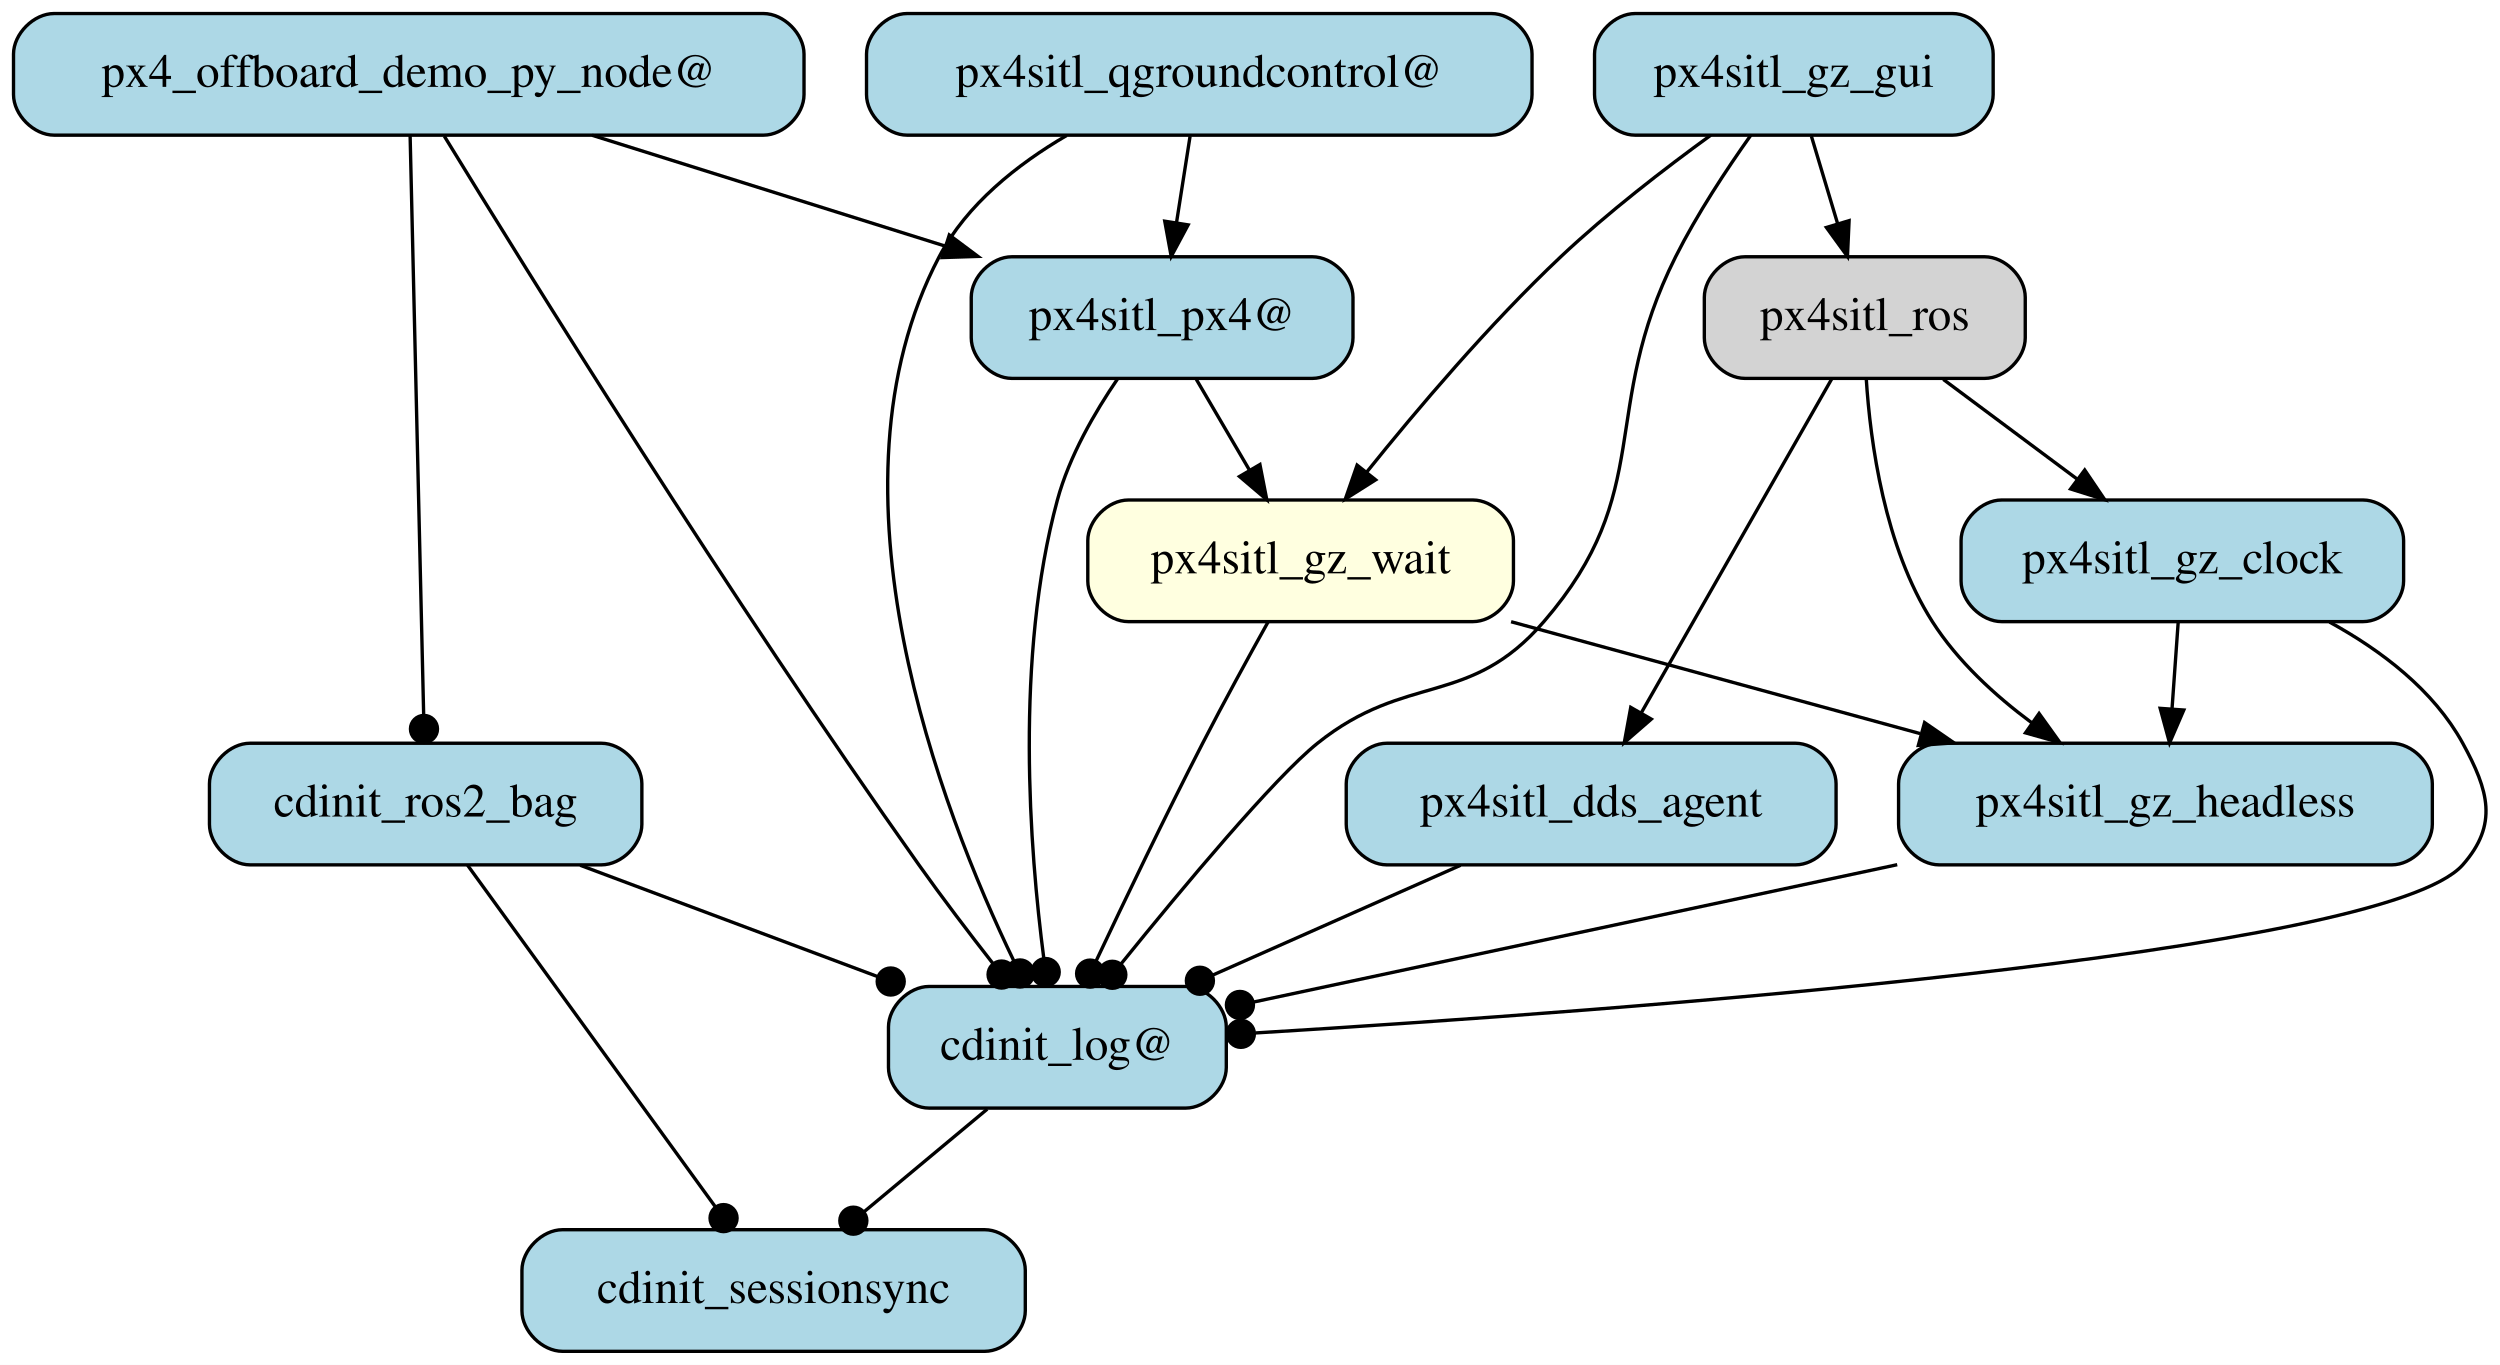
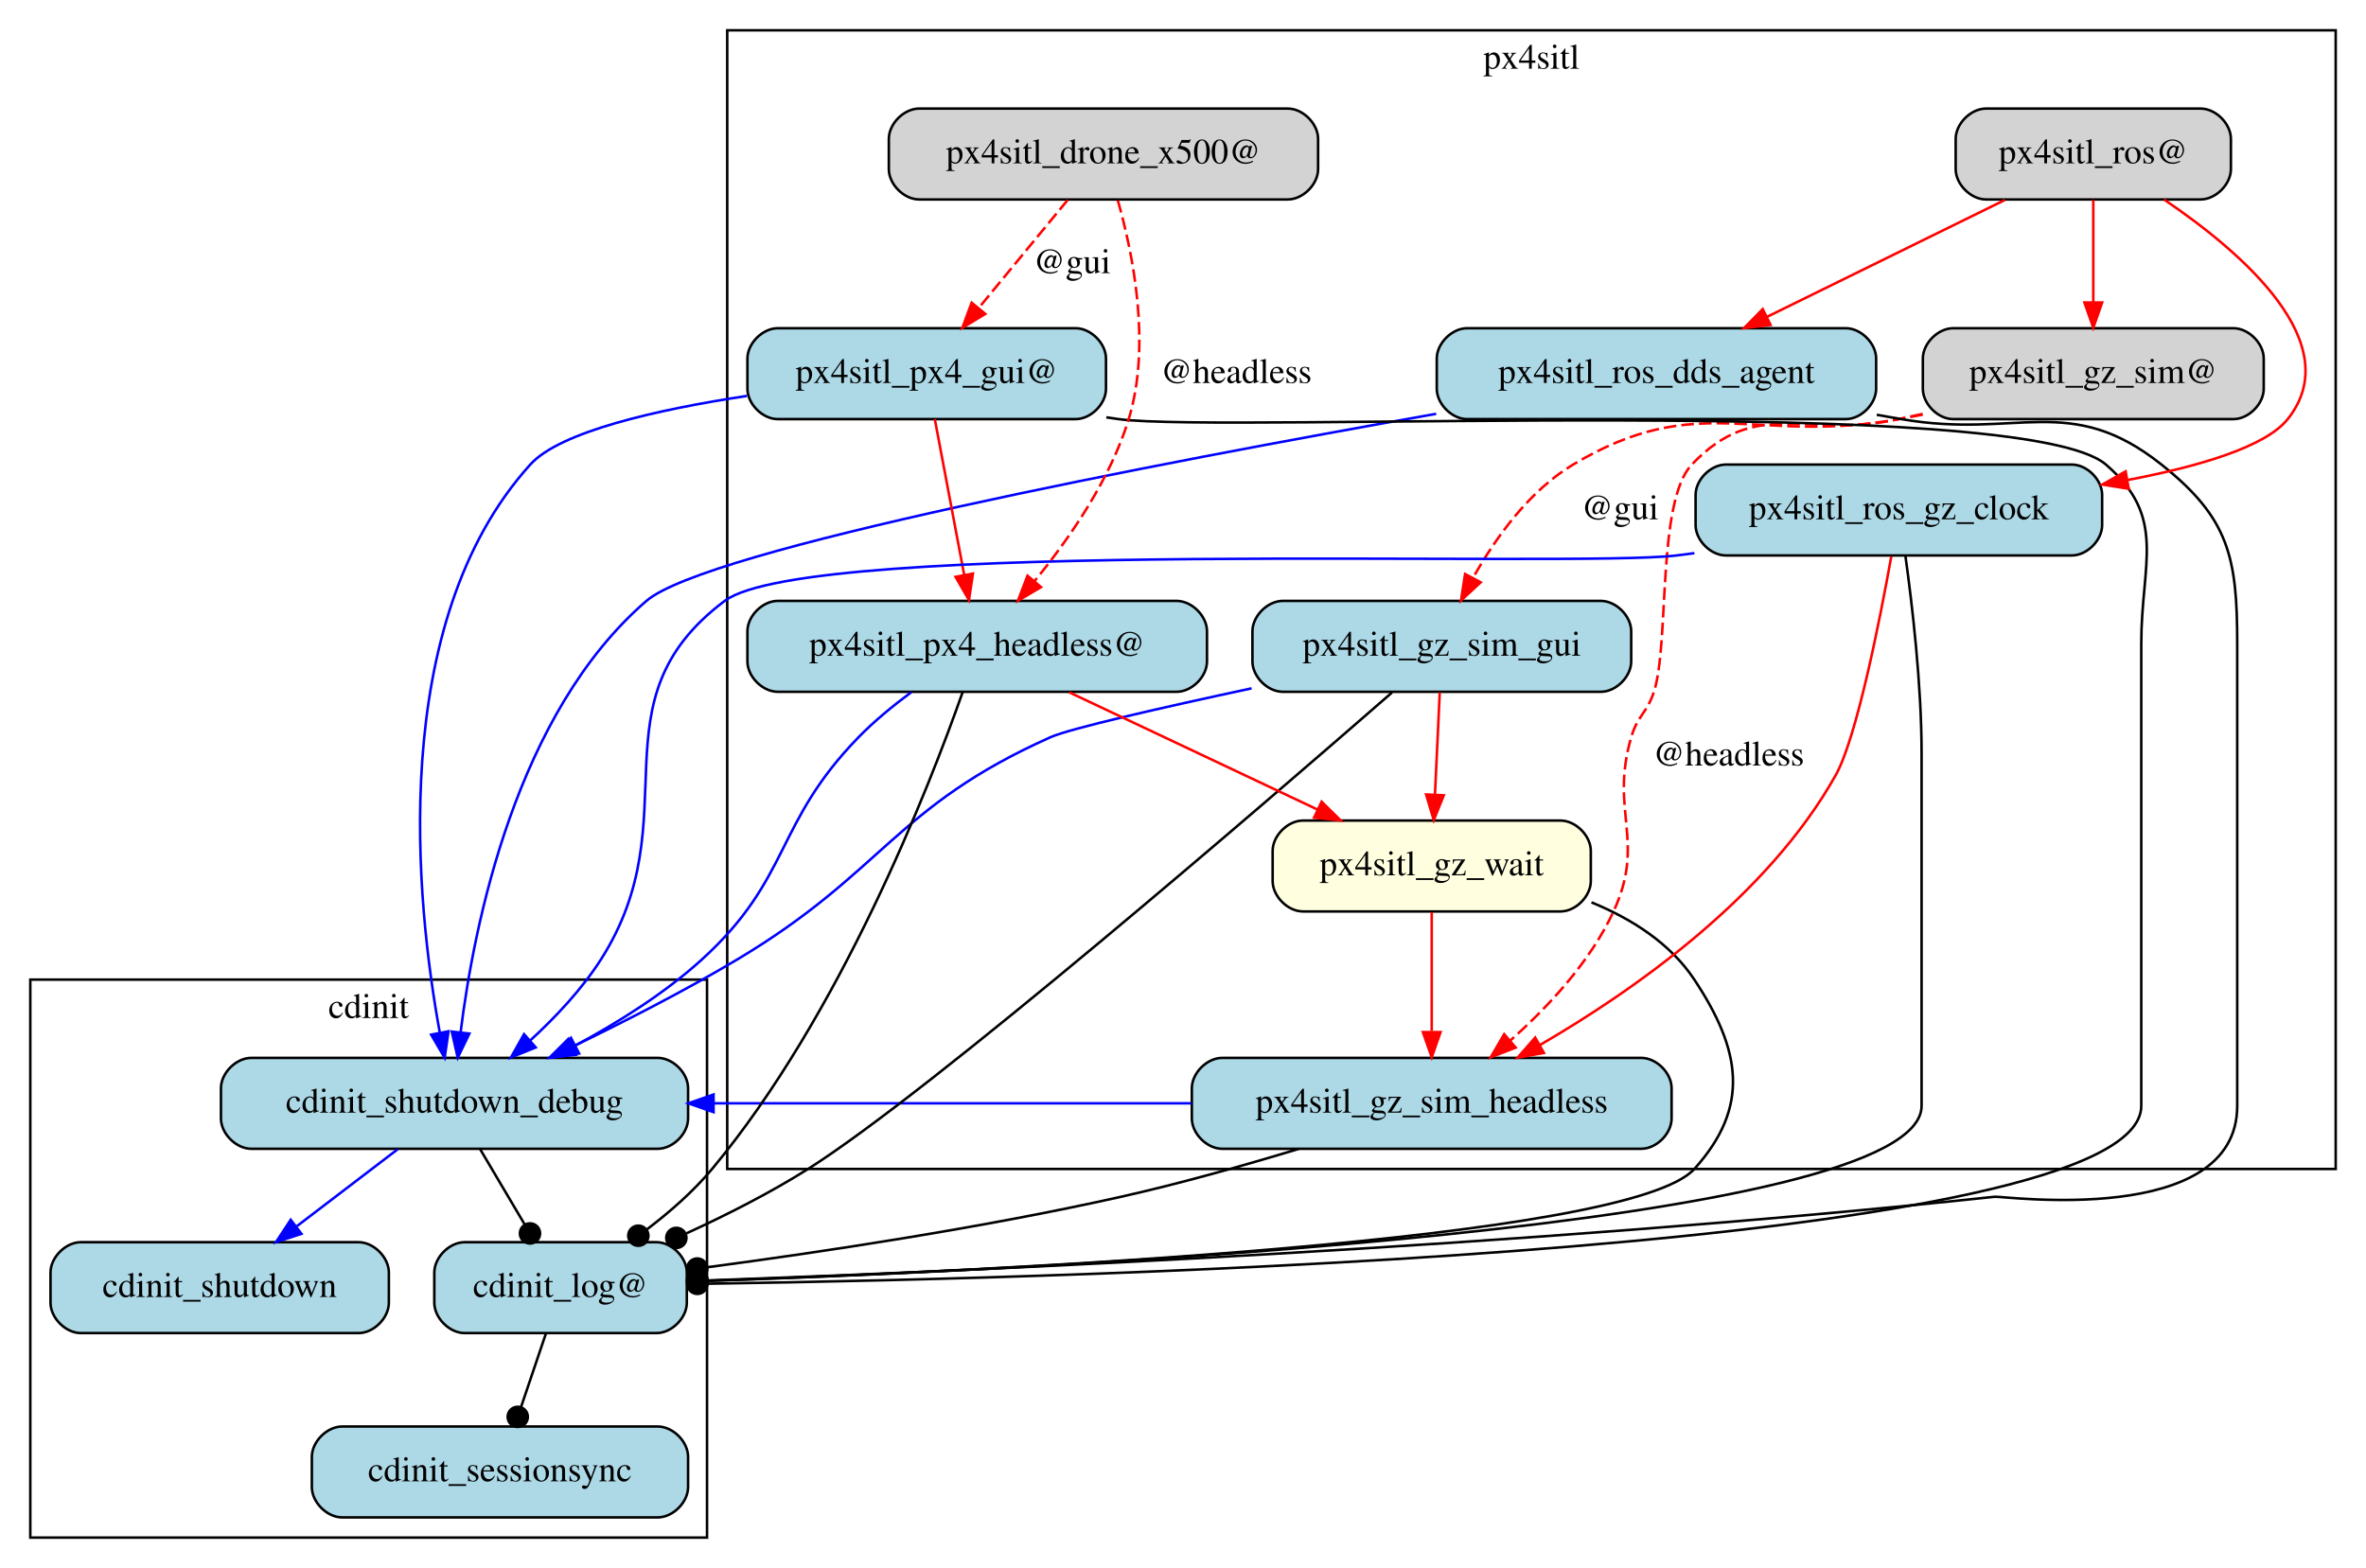
- <svg xmlns="http://www.w3.org/2000/svg" width="740pt" height="404pt" viewBox="0.00 0.00 740.03 404.00">
-   <g id="graph0" class="graph" transform="scale(1 1) rotate(0) translate(4 400)">
-     <polygon fill="white" stroke="transparent" points="-4,4 -4,-400 736.03,-400 736.03,4 -4,4" />
+ <svg xmlns="http://www.w3.org/2000/svg" width="937pt" height="621pt" viewBox="0.00 0.00 937.00 621.00">
+   <g id="graph0" class="graph" transform="scale(1 1) rotate(0) translate(4 617)">
+     <polygon fill="white" stroke="transparent" points="-4,4 -4,-617 933,-617 933,4 -4,4" />
+     <g id="clust1" class="cluster">
+       <polygon fill="none" stroke="black" points="284,-154 284,-605 921,-605 921,-154 284,-154" />
+       <text text-anchor="middle" x="602.5" y="-589.8" font-family="Times,serif" font-size="14.00">px4sitl</text>
+     </g>
+     <g id="clust2" class="cluster">
+       <polygon fill="none" stroke="black" points="8,-8 8,-229 276,-229 276,-8 8,-8" />
+       <text text-anchor="middle" x="142" y="-213.8" font-family="Times,serif" font-size="14.00">cdinit</text>
+     </g>
    <g id="node1" class="node">
-       <path fill="lightblue" stroke="black" d="M384.5,-324C384.5,-324 295.5,-324 295.5,-324 289.5,-324 283.5,-318 283.5,-312 283.5,-312 283.5,-300 283.5,-300 283.5,-294 289.5,-288 295.5,-288 295.5,-288 384.5,-288 384.5,-288 390.5,-288 396.5,-294 396.5,-300 396.5,-300 396.5,-312 396.5,-312 396.5,-318 390.5,-324 384.5,-324" />
-       <text text-anchor="middle" x="340" y="-302.3" font-family="Times,serif" font-size="14.00">px4sitl_px4@</text>
+       <path fill="lightgray" stroke="black" d="M880.5,-487C880.5,-487 769.5,-487 769.5,-487 763.5,-487 757.5,-481 757.5,-475 757.5,-475 757.5,-463 757.5,-463 757.5,-457 763.5,-451 769.5,-451 769.5,-451 880.5,-451 880.5,-451 886.5,-451 892.5,-457 892.5,-463 892.5,-463 892.5,-475 892.5,-475 892.5,-481 886.5,-487 880.5,-487" />
+       <text text-anchor="middle" x="825" y="-465.3" font-family="Times,serif" font-size="14.00">px4sitl_gz_sim@</text>
+     </g>
+     <g id="node5" class="node">
+       <path fill="lightblue" stroke="black" d="M646,-198C646,-198 480,-198 480,-198 474,-198 468,-192 468,-186 468,-186 468,-174 468,-174 468,-168 474,-162 480,-162 480,-162 646,-162 646,-162 652,-162 658,-168 658,-174 658,-174 658,-186 658,-186 658,-192 652,-198 646,-198" />
+       <text text-anchor="middle" x="563" y="-176.3" font-family="Times,serif" font-size="14.00">px4sitl_gz_sim_headless</text>
+     </g>
+     <g id="edge11" class="edge">
+       <path fill="none" stroke="red" stroke-dasharray="5,2" d="M757.39,-453.07C754.22,-452.37 751.08,-451.68 748,-451 711.56,-442.98 691.7,-460.05 666,-433 652.03,-418.3 657.27,-362.28 651,-343 648.23,-334.49 644.49,-333.59 642,-325 633.41,-295.4 647.93,-283.98 635,-256 625.78,-236.05 609.04,-218.11 594.02,-204.78" />
+       <polygon fill="red" stroke="red" points="596.25,-202.08 586.37,-198.24 591.7,-207.4 596.25,-202.08" />
+       <text text-anchor="middle" x="680.5" y="-313.8" font-family="Times,serif" font-size="14.00">@headless</text>
    </g>
    <g id="node7" class="node">
-       <path fill="lightyellow" stroke="black" d="M432,-252C432,-252 330,-252 330,-252 324,-252 318,-246 318,-240 318,-240 318,-228 318,-228 318,-222 324,-216 330,-216 330,-216 432,-216 432,-216 438,-216 444,-222 444,-228 444,-228 444,-240 444,-240 444,-246 438,-252 432,-252" />
-       <text text-anchor="middle" x="381" y="-230.3" font-family="Times,serif" font-size="14.00">px4sitl_gz_wait</text>
+       <path fill="lightblue" stroke="black" d="M630,-379C630,-379 504,-379 504,-379 498,-379 492,-373 492,-367 492,-367 492,-355 492,-355 492,-349 498,-343 504,-343 504,-343 630,-343 630,-343 636,-343 642,-349 642,-355 642,-355 642,-367 642,-367 642,-373 636,-379 630,-379" />
+       <text text-anchor="middle" x="567" y="-357.3" font-family="Times,serif" font-size="14.00">px4sitl_gz_sim_gui</text>
+     </g>
+     <g id="edge12" class="edge">
+       <path fill="none" stroke="red" stroke-dasharray="5,2" d="M757.45,-452.77C754.26,-452.15 751.1,-451.56 748,-451 691.03,-440.75 668.69,-462.7 619,-433 601.62,-422.62 588.3,-403.96 579.5,-388.38" />
+       <polygon fill="red" stroke="red" points="582.39,-386.36 574.6,-379.17 576.21,-389.65 582.39,-386.36" />
+       <text text-anchor="middle" x="637.5" y="-411.3" font-family="Times,serif" font-size="14.00">@gui</text>
+     </g>
+     <g id="node2" class="node">
+       <path fill="lightblue" stroke="black" d="M727,-487C727,-487 577,-487 577,-487 571,-487 565,-481 565,-475 565,-475 565,-463 565,-463 565,-457 571,-451 577,-451 577,-451 727,-451 727,-451 733,-451 739,-457 739,-463 739,-463 739,-475 739,-475 739,-481 733,-487 727,-487" />
+       <text text-anchor="middle" x="652" y="-465.3" font-family="Times,serif" font-size="14.00">px4sitl_ros_dds_agent</text>
+     </g>
+     <g id="node11" class="node">
+       <path fill="lightblue" stroke="black" d="M256,-125C256,-125 180,-125 180,-125 174,-125 168,-119 168,-113 168,-113 168,-101 168,-101 168,-95 174,-89 180,-89 180,-89 256,-89 256,-89 262,-89 268,-95 268,-101 268,-101 268,-113 268,-113 268,-119 262,-125 256,-125" />
+       <text text-anchor="middle" x="218" y="-103.3" font-family="Times,serif" font-size="14.00">cdinit_log@</text>
+     </g>
+     <g id="edge6" class="edge">
+       <path fill="none" stroke="black" d="M739.25,-452.71C742.54,-452.13 745.8,-451.56 749,-451 794.78,-442.99 815.63,-461.93 852,-433 878.81,-411.67 882,-396.26 882,-362 882,-362 882,-362 882,-179 882,-130.56 789.15,-143.34 786,-143 600.44,-123.15 379.49,-113.54 276.39,-109.86" />
+       <ellipse fill="black" stroke="black" cx="272.27" cy="-109.72" rx="4" ry="4" />
+     </g>
+     <g id="node13" class="node">
+       <path fill="lightblue" stroke="black" d="M256.5,-198C256.5,-198 95.5,-198 95.5,-198 89.5,-198 83.5,-192 83.5,-186 83.5,-186 83.5,-174 83.5,-174 83.5,-168 89.5,-162 95.5,-162 95.5,-162 256.5,-162 256.5,-162 262.5,-162 268.5,-168 268.5,-174 268.5,-174 268.5,-186 268.5,-186 268.5,-192 262.5,-198 256.5,-198" />
+       <text text-anchor="middle" x="176" y="-176.3" font-family="Times,serif" font-size="14.00">cdinit_shutdown_debug</text>
+     </g>
+     <g id="edge7" class="edge">
+       <path fill="none" stroke="blue" d="M564.76,-453.1C454.35,-433.55 275.6,-399.36 252,-379 200.46,-334.55 183.73,-251.07 178.41,-208.09" />
+       <polygon fill="blue" stroke="blue" points="181.88,-207.63 177.28,-198.09 174.92,-208.41 181.88,-207.63" />
+     </g>
+     <g id="node3" class="node">
+       <path fill="lightblue" stroke="black" d="M422,-487C422,-487 304,-487 304,-487 298,-487 292,-481 292,-475 292,-475 292,-463 292,-463 292,-457 298,-451 304,-451 304,-451 422,-451 422,-451 428,-451 434,-457 434,-463 434,-463 434,-475 434,-475 434,-481 428,-487 422,-487" />
+       <text text-anchor="middle" x="363" y="-465.3" font-family="Times,serif" font-size="14.00">px4sitl_px4_gui@</text>
+     </g>
+     <g id="node9" class="node">
+       <path fill="lightblue" stroke="black" d="M462,-379C462,-379 304,-379 304,-379 298,-379 292,-373 292,-367 292,-367 292,-355 292,-355 292,-349 298,-343 304,-343 304,-343 462,-343 462,-343 468,-343 474,-349 474,-355 474,-355 474,-367 474,-367 474,-373 468,-379 462,-379" />
+       <text text-anchor="middle" x="383" y="-357.3" font-family="Times,serif" font-size="14.00">px4sitl_px4_headless@</text>
+     </g>
+     <g id="edge16" class="edge">
+       <path fill="none" stroke="red" d="M366.21,-450.97C369.34,-434.38 374.15,-408.88 377.82,-389.43" />
+       <polygon fill="red" stroke="red" points="381.31,-389.82 379.73,-379.34 374.43,-388.52 381.31,-389.82" />
+     </g>
+     <g id="edge17" class="edge">
+       <path fill="none" stroke="black" d="M434.13,-451.7C435.77,-451.45 437.39,-451.22 439,-451 482.11,-445.23 797.05,-461.38 830,-433 854.37,-412.01 844,-394.16 844,-362 844,-362 844,-362 844,-179 844,-122.18 431.61,-110.82 276.26,-108.56" />
+       <ellipse fill="black" stroke="black" cx="272.17" cy="-108.5" rx="4" ry="4" />
+     </g>
+     <g id="edge18" class="edge">
+       <path fill="none" stroke="blue" d="M291.79,-460.19C256.01,-454.73 217.8,-446.05 206,-433 149.04,-369.99 160.86,-258.97 170.17,-207.98" />
+       <polygon fill="blue" stroke="blue" points="173.62,-208.53 172.09,-198.05 166.75,-207.2 173.62,-208.53" />
+     </g>
+     <g id="node4" class="node">
+       <path fill="lightyellow" stroke="black" d="M614,-292C614,-292 512,-292 512,-292 506,-292 500,-286 500,-280 500,-280 500,-268 500,-268 500,-262 506,-256 512,-256 512,-256 614,-256 614,-256 620,-256 626,-262 626,-268 626,-268 626,-280 626,-280 626,-286 620,-292 614,-292" />
+       <text text-anchor="middle" x="563" y="-270.3" font-family="Times,serif" font-size="14.00">px4sitl_gz_wait</text>
+     </g>
+     <g id="edge28" class="edge">
+       <path fill="none" stroke="red" d="M563,-255.7C563,-242.46 563,-223.95 563,-208.66" />
+       <polygon fill="red" stroke="red" points="566.5,-208.23 563,-198.23 559.5,-208.23 566.5,-208.23" />
+     </g>
+     <g id="edge27" class="edge">
+       <path fill="none" stroke="black" d="M626.27,-259.6C642.2,-253.07 657.47,-243.38 667,-229 685.41,-201.21 689.34,-178.74 667,-154 641.26,-125.49 391.63,-113.67 276.11,-109.7" />
+       <ellipse fill="black" stroke="black" cx="272.03" cy="-109.56" rx="4" ry="4" />
+     </g>
+     <g id="edge23" class="edge">
+       <path fill="none" stroke="black" d="M510.41,-161.99C488.77,-155.42 463.34,-148.23 440,-143 384.98,-130.67 321.34,-121.1 276.34,-115.11" />
+       <ellipse fill="black" stroke="black" cx="272.13" cy="-114.56" rx="4" ry="4" />
+     </g>
+     <g id="edge22" class="edge">
+       <path fill="none" stroke="blue" d="M467.84,-180C404.79,-180 341.75,-180 278.71,-180" />
+       <polygon fill="blue" stroke="blue" points="278.59,-176.5 268.59,-180 278.59,-183.5 278.59,-176.5" />
+     </g>
+     <g id="node6" class="node">
+       <path fill="lightgray" stroke="black" d="M867.5,-574C867.5,-574 782.5,-574 782.5,-574 776.5,-574 770.5,-568 770.5,-562 770.5,-562 770.5,-550 770.5,-550 770.5,-544 776.5,-538 782.5,-538 782.5,-538 867.5,-538 867.5,-538 873.5,-538 879.5,-544 879.5,-550 879.5,-550 879.5,-562 879.5,-562 879.5,-568 873.5,-574 867.5,-574" />
+       <text text-anchor="middle" x="825" y="-552.3" font-family="Times,serif" font-size="14.00">px4sitl_ros@</text>
+     </g>
+     <g id="edge3" class="edge">
+       <path fill="none" stroke="red" d="M825,-537.8C825,-526.16 825,-510.55 825,-497.24" />
+       <polygon fill="red" stroke="red" points="828.5,-497.18 825,-487.18 821.5,-497.18 828.5,-497.18" />
+     </g>
+     <g id="edge1" class="edge">
+       <path fill="none" stroke="red" d="M789.99,-537.8C762.82,-524.45 724.99,-505.86 695.81,-491.52" />
+       <polygon fill="red" stroke="red" points="697.18,-488.3 686.66,-487.03 694.09,-494.58 697.18,-488.3" />
+     </g>
+     <g id="node8" class="node">
+       <path fill="lightblue" stroke="black" d="M816.5,-433C816.5,-433 679.5,-433 679.5,-433 673.5,-433 667.5,-427 667.5,-421 667.5,-421 667.5,-409 667.5,-409 667.5,-403 673.5,-397 679.5,-397 679.5,-397 816.5,-397 816.5,-397 822.5,-397 828.5,-403 828.5,-409 828.5,-409 828.5,-421 828.5,-421 828.5,-427 822.5,-433 816.5,-433" />
+       <text text-anchor="middle" x="748" y="-411.3" font-family="Times,serif" font-size="14.00">px4sitl_ros_gz_clock</text>
+     </g>
+     <g id="edge2" class="edge">
+       <path fill="none" stroke="red" d="M853.03,-537.96C883.81,-517.13 925.9,-480.94 902,-451 893.28,-440.07 867.07,-432.3 838.69,-426.9" />
+       <polygon fill="red" stroke="red" points="839.04,-423.41 828.58,-425.09 837.81,-430.3 839.04,-423.41" />
+     </g>
+     <g id="edge26" class="edge">
+       <path fill="none" stroke="red" d="M566.19,-342.8C565.64,-331.16 564.91,-315.55 564.28,-302.24" />
+       <polygon fill="red" stroke="red" points="567.77,-302 563.81,-292.18 560.78,-302.33 567.77,-302" />
+     </g>
+     <g id="edge25" class="edge">
+       <path fill="none" stroke="black" d="M547.27,-342.72C497.06,-298.94 364.98,-184.92 316,-154 300.98,-144.52 283.68,-135.76 267.85,-128.5" />
+       <ellipse fill="black" stroke="black" cx="263.85" cy="-126.7" rx="4" ry="4" />
+     </g>
+     <g id="edge24" class="edge">
+       <path fill="none" stroke="blue" d="M491.66,-344.37C456.12,-336.74 419.78,-328.47 412,-325 350.3,-297.43 346.02,-271.65 288,-237 267.12,-224.53 243.1,-212.26 222.68,-202.41" />
+       <polygon fill="blue" stroke="blue" points="224.1,-199.21 213.57,-198.05 221.08,-205.52 224.1,-199.21" />
+     </g>
+     <g id="edge9" class="edge">
+       <path fill="none" stroke="red" d="M745.01,-396.65C740.41,-371.09 731.26,-324.74 723,-310 696.04,-261.87 643.29,-224.83 605.73,-203.03" />
+       <polygon fill="red" stroke="red" points="607.43,-199.97 597.01,-198.08 603.98,-206.06 607.43,-199.97" />
    </g>
    <g id="edge10" class="edge">
-       <path fill="none" stroke="black" d="M350.13,-287.7C354.85,-279.64 360.56,-269.89 365.78,-260.98" />
-       <polygon fill="black" stroke="black" points="368.95,-262.5 370.98,-252.1 362.91,-258.96 368.95,-262.5" />
+       <path fill="none" stroke="black" d="M750.6,-396.79C753.26,-377.71 757,-345.98 757,-318.5 757,-318.5 757,-318.5 757,-179 757,-130.94 415.76,-114.41 276.31,-109.66" />
+       <ellipse fill="black" stroke="black" cx="272.22" cy="-109.52" rx="4" ry="4" />
    </g>
-     <g id="node9" class="node">
-       <path fill="lightblue" stroke="black" d="M347,-108C347,-108 271,-108 271,-108 265,-108 259,-102 259,-96 259,-96 259,-84 259,-84 259,-78 265,-72 271,-72 271,-72 347,-72 347,-72 353,-72 359,-78 359,-84 359,-84 359,-96 359,-96 359,-102 353,-108 347,-108" />
-       <text text-anchor="middle" x="309" y="-86.3" font-family="Times,serif" font-size="14.00">cdinit_log@</text>
+     <g id="edge8" class="edge">
+       <path fill="none" stroke="blue" d="M667.03,-397.91C664.67,-397.58 662.32,-397.28 660,-397 618.36,-392.01 316.56,-404.15 283,-379 229.57,-338.96 269.89,-293.29 234,-237 226.44,-225.15 215.89,-213.98 205.86,-204.78" />
+       <polygon fill="blue" stroke="blue" points="208.16,-202.14 198.34,-198.15 203.53,-207.39 208.16,-202.14" />
    </g>
-     <g id="edge11" class="edge">
-       <path fill="none" stroke="black" d="M326.85,-287.91C320.08,-278.01 312.51,-264.96 309,-252 296.38,-205.44 300.78,-148.49 304.98,-116.31" />
-       <ellipse fill="black" stroke="black" cx="305.54" cy="-112.27" rx="4" ry="4" />
+     <g id="edge13" class="edge">
+       <path fill="none" stroke="red" d="M419.43,-342.8C447.82,-329.39 487.4,-310.7 517.81,-296.34" />
+       <polygon fill="red" stroke="red" points="519.39,-299.47 526.94,-292.03 516.4,-293.14 519.39,-299.47" />
    </g>
-     <g id="node2" class="node">
-       <path fill="lightblue" stroke="black" d="M527.5,-180C527.5,-180 406.5,-180 406.5,-180 400.5,-180 394.5,-174 394.5,-168 394.5,-168 394.5,-156 394.5,-156 394.5,-150 400.5,-144 406.5,-144 406.5,-144 527.5,-144 527.5,-144 533.5,-144 539.5,-150 539.5,-156 539.5,-156 539.5,-168 539.5,-168 539.5,-174 533.5,-180 527.5,-180" />
-       <text text-anchor="middle" x="467" y="-158.3" font-family="Times,serif" font-size="14.00">px4sitl_dds_agent</text>
+     <g id="edge15" class="edge">
+       <path fill="none" stroke="black" d="M377.2,-342.76C364.03,-305.37 328.97,-215.25 278,-154 270.64,-145.15 261.27,-136.97 252.15,-130.03" />
+       <ellipse fill="black" stroke="black" cx="248.8" cy="-127.57" rx="4" ry="4" />
+     </g>
+     <g id="edge14" class="edge">
+       <path fill="none" stroke="blue" d="M356.91,-342.85C349.75,-337.55 342.25,-331.41 336,-325 302.62,-290.73 309.39,-269.19 274,-237 259.32,-223.65 240.93,-212.1 224.05,-203.01" />
+       <polygon fill="blue" stroke="blue" points="225.34,-199.74 214.86,-198.22 222.11,-205.95 225.34,-199.74" />
+     </g>
+     <g id="node10" class="node">
+       <path fill="lightgray" stroke="black" d="M506,-574C506,-574 360,-574 360,-574 354,-574 348,-568 348,-562 348,-562 348,-550 348,-550 348,-544 354,-538 360,-538 360,-538 506,-538 506,-538 512,-538 518,-544 518,-550 518,-550 518,-562 518,-562 518,-568 512,-574 506,-574" />
+       <text text-anchor="middle" x="433" y="-552.3" font-family="Times,serif" font-size="14.00">px4sitl_drone_x500@</text>
+     </g>
+     <g id="edge5" class="edge">
+       <path fill="none" stroke="red" stroke-dasharray="5,2" d="M418.83,-537.8C408.78,-525.59 395.11,-508.99 383.82,-495.28" />
+       <polygon fill="red" stroke="red" points="386.2,-492.67 377.14,-487.18 380.8,-497.12 386.2,-492.67" />
+       <text text-anchor="middle" x="420.5" y="-508.8" font-family="Times,serif" font-size="14.00">@gui</text>
+     </g>
+     <g id="edge4" class="edge">
+       <path fill="none" stroke="red" stroke-dasharray="5,2" d="M438.68,-537.66C444.65,-516.68 452.01,-480.49 443,-451 435.65,-426.96 419.38,-403.53 405.64,-386.76" />
+       <polygon fill="red" stroke="red" points="408.27,-384.46 399.14,-379.08 402.93,-388.98 408.27,-384.46" />
+       <text text-anchor="middle" x="485.5" y="-465.3" font-family="Times,serif" font-size="14.00">@headless</text>
+     </g>
+     <g id="node12" class="node">
+       <path fill="lightblue" stroke="black" d="M256.5,-52C256.5,-52 131.5,-52 131.5,-52 125.5,-52 119.5,-46 119.5,-40 119.5,-40 119.5,-28 119.5,-28 119.5,-22 125.5,-16 131.5,-16 131.5,-16 256.5,-16 256.5,-16 262.5,-16 268.5,-22 268.5,-28 268.5,-28 268.5,-40 268.5,-40 268.5,-46 262.5,-52 256.5,-52" />
+       <text text-anchor="middle" x="194" y="-30.3" font-family="Times,serif" font-size="14.00">cdinit_sessionsync</text>
+     </g>
+     <g id="edge19" class="edge">
+       <path fill="none" stroke="black" d="M212.19,-88.81C209.24,-80.09 205.61,-69.34 202.36,-59.75" />
+       <ellipse fill="black" stroke="black" cx="201.04" cy="-55.82" rx="4" ry="4" />
    </g>
    <g id="edge21" class="edge">
-       <path fill="none" stroke="black" d="M428.35,-143.88C406.17,-134.05 378.2,-121.66 354.91,-111.34" />
-       <ellipse fill="black" stroke="black" cx="351.18" cy="-109.69" rx="4" ry="4" />
+       <path fill="none" stroke="black" d="M186.17,-161.81C191.43,-152.92 197.94,-141.91 203.7,-132.17" />
+       <ellipse fill="black" stroke="black" cx="205.89" cy="-128.47" rx="4" ry="4" />
    </g>
-     <g id="node3" class="node">
-       <path fill="lightblue" stroke="black" d="M222,-396C222,-396 12,-396 12,-396 6,-396 0,-390 0,-384 0,-384 0,-372 0,-372 0,-366 6,-360 12,-360 12,-360 222,-360 222,-360 228,-360 234,-366 234,-372 234,-372 234,-384 234,-384 234,-390 228,-396 222,-396" />
-       <text text-anchor="middle" x="117" y="-374.3" font-family="Times,serif" font-size="14.00">px4_offboard_demo_py_node@</text>
-     </g>
-     <g id="edge7" class="edge">
-       <path fill="none" stroke="black" d="M171.27,-359.97C202.83,-350.06 242.79,-337.51 275.9,-327.12" />
-       <polygon fill="black" stroke="black" points="277,-330.45 285.49,-324.11 274.9,-323.77 277,-330.45" />
-     </g>
-     <g id="edge8" class="edge">
-       <path fill="none" stroke="black" d="M127.51,-359.72C151.44,-320.62 212.24,-222.65 268,-144 274.93,-134.23 282.92,-123.74 290,-114.69" />
-       <ellipse fill="black" stroke="black" cx="292.48" cy="-111.53" rx="4" ry="4" />
-     </g>
-     <g id="node10" class="node">
-       <path fill="lightblue" stroke="black" d="M174,-180C174,-180 70,-180 70,-180 64,-180 58,-174 58,-168 58,-168 58,-156 58,-156 58,-150 64,-144 70,-144 70,-144 174,-144 174,-144 180,-144 186,-150 186,-156 186,-156 186,-168 186,-168 186,-174 180,-180 174,-180" />
-       <text text-anchor="middle" x="122" y="-158.3" font-family="Times,serif" font-size="14.00">cdinit_ros2_bag</text>
-     </g>
-     <g id="edge6" class="edge">
-       <path fill="none" stroke="black" d="M117.4,-359.85C118.28,-322.28 120.37,-232.58 121.41,-188.43" />
-       <ellipse fill="black" stroke="black" cx="121.5" cy="-184.23" rx="4" ry="4" />
-     </g>
-     <g id="node4" class="node">
-       <path fill="lightgray" stroke="black" d="M583.5,-324C583.5,-324 512.5,-324 512.5,-324 506.5,-324 500.5,-318 500.5,-312 500.5,-312 500.5,-300 500.5,-300 500.5,-294 506.5,-288 512.5,-288 512.5,-288 583.5,-288 583.5,-288 589.5,-288 595.5,-294 595.5,-300 595.5,-300 595.5,-312 595.5,-312 595.5,-318 589.5,-324 583.5,-324" />
-       <text text-anchor="middle" x="548" y="-302.3" font-family="Times,serif" font-size="14.00">px4sitl_ros</text>
-     </g>
-     <g id="edge13" class="edge">
-       <path fill="none" stroke="black" d="M538.23,-287.87C524.18,-263.24 498.17,-217.64 481.77,-188.88" />
-       <polygon fill="black" stroke="black" points="484.8,-187.14 476.81,-180.19 478.72,-190.61 484.8,-187.14" />
-     </g>
-     <g id="node6" class="node">
-       <path fill="lightblue" stroke="black" d="M695.5,-252C695.5,-252 588.5,-252 588.5,-252 582.5,-252 576.5,-246 576.5,-240 576.5,-240 576.5,-228 576.5,-228 576.5,-222 582.5,-216 588.5,-216 588.5,-216 695.5,-216 695.5,-216 701.5,-216 707.5,-222 707.5,-228 707.5,-228 707.5,-240 707.5,-240 707.5,-246 701.5,-252 695.5,-252" />
-       <text text-anchor="middle" x="642" y="-230.3" font-family="Times,serif" font-size="14.00">px4sitl_gz_clock</text>
-     </g>
-     <g id="edge12" class="edge">
-       <path fill="none" stroke="black" d="M571.24,-287.7C583.19,-278.8 597.92,-267.82 610.85,-258.2" />
-       <polygon fill="black" stroke="black" points="613.1,-260.88 619.03,-252.1 608.92,-255.27 613.1,-260.88" />
-     </g>
-     <g id="node8" class="node">
-       <path fill="lightblue" stroke="black" d="M704,-180C704,-180 570,-180 570,-180 564,-180 558,-174 558,-168 558,-168 558,-156 558,-156 558,-150 564,-144 570,-144 570,-144 704,-144 704,-144 710,-144 716,-150 716,-156 716,-156 716,-168 716,-168 716,-174 710,-180 704,-180" />
-       <text text-anchor="middle" x="637" y="-158.3" font-family="Times,serif" font-size="14.00">px4sitl_gz_headless</text>
-     </g>
-     <g id="edge14" class="edge">
-       <path fill="none" stroke="black" d="M548.43,-287.95C549.64,-269 553.85,-238.16 568,-216 575.45,-204.33 586.41,-194.23 597.41,-186.06" />
-       <polygon fill="black" stroke="black" points="599.59,-188.81 605.77,-180.2 595.57,-183.07 599.59,-188.81" />
-     </g>
-     <g id="node5" class="node">
-       <path fill="lightblue" stroke="black" d="M287.5,-36C287.5,-36 162.5,-36 162.5,-36 156.5,-36 150.5,-30 150.5,-24 150.5,-24 150.5,-12 150.5,-12 150.5,-6 156.5,0 162.5,0 162.5,0 287.5,0 287.5,0 293.5,0 299.5,-6 299.5,-12 299.5,-12 299.5,-24 299.5,-24 299.5,-30 293.5,-36 287.5,-36" />
-       <text text-anchor="middle" x="225" y="-14.3" font-family="Times,serif" font-size="14.00">cdinit_sessionsync</text>
+     <g id="node14" class="node">
+       <path fill="lightblue" stroke="black" d="M138,-125C138,-125 28,-125 28,-125 22,-125 16,-119 16,-113 16,-113 16,-101 16,-101 16,-95 22,-89 28,-89 28,-89 138,-89 138,-89 144,-89 150,-95 150,-101 150,-101 150,-113 150,-113 150,-119 144,-125 138,-125" />
+       <text text-anchor="middle" x="83" y="-103.3" font-family="Times,serif" font-size="14.00">cdinit_shutdown</text>
    </g>
    <g id="edge20" class="edge">
-       <path fill="none" stroke="black" d="M640.76,-215.7C640.21,-207.98 639.55,-198.71 638.94,-190.11" />
-       <polygon fill="black" stroke="black" points="642.43,-189.83 638.22,-180.1 635.44,-190.33 642.43,-189.83" />
-     </g>
-     <g id="edge19" class="edge">
-       <path fill="none" stroke="black" d="M685.56,-215.87C700.86,-207.49 716.37,-195.74 725,-180 732.69,-165.97 735.57,-156.01 725,-144 701.76,-117.61 476.63,-100.86 367.6,-94.24" />
-       <ellipse fill="black" stroke="black" cx="363.31" cy="-93.98" rx="4" ry="4" />
-     </g>
-     <g id="edge16" class="edge">
-       <path fill="none" stroke="black" d="M443.3,-215.97C479.84,-205.97 526.19,-193.3 564.39,-182.85" />
-       <polygon fill="black" stroke="black" points="565.7,-186.12 574.42,-180.11 563.85,-179.37 565.7,-186.12" />
-     </g>
-     <g id="edge15" class="edge">
-       <path fill="none" stroke="black" d="M371.38,-215.93C365.62,-205.6 358.24,-192.12 352,-180 340.87,-158.37 328.88,-133.41 320.4,-115.43" />
-       <ellipse fill="black" stroke="black" cx="318.69" cy="-111.81" rx="4" ry="4" />
-     </g>
-     <g id="edge22" class="edge">
-       <path fill="none" stroke="black" d="M557.6,-144.05C498.81,-131.51 420.05,-114.7 367.07,-103.39" />
-       <ellipse fill="black" stroke="black" cx="363.03" cy="-102.53" rx="4" ry="4" />
-     </g>
-     <g id="edge9" class="edge">
-       <path fill="none" stroke="black" d="M288.24,-71.7C277.25,-62.54 263.63,-51.19 251.85,-41.38" />
-       <ellipse fill="black" stroke="black" cx="248.6" cy="-38.67" rx="4" ry="4" />
-     </g>
-     <g id="edge18" class="edge">
-       <path fill="none" stroke="black" d="M134.42,-143.87C152.75,-118.6 187.1,-71.25 207.82,-42.68" />
-       <ellipse fill="black" stroke="black" cx="210.18" cy="-39.43" rx="4" ry="4" />
-     </g>
-     <g id="edge17" class="edge">
-       <path fill="none" stroke="black" d="M167.75,-143.88C194.33,-133.92 227.96,-121.34 255.74,-110.94" />
-       <ellipse fill="black" stroke="black" cx="259.66" cy="-109.47" rx="4" ry="4" />
-     </g>
-     <g id="node11" class="node">
-       <path fill="lightblue" stroke="black" d="M437.5,-396C437.5,-396 264.5,-396 264.5,-396 258.5,-396 252.5,-390 252.5,-384 252.5,-384 252.5,-372 252.5,-372 252.5,-366 258.5,-360 264.5,-360 264.5,-360 437.5,-360 437.5,-360 443.5,-360 449.5,-366 449.5,-372 449.5,-372 449.5,-384 449.5,-384 449.5,-390 443.5,-396 437.5,-396" />
-       <text text-anchor="middle" x="351" y="-374.3" font-family="Times,serif" font-size="14.00">px4sitl_qgroundcontrol@</text>
-     </g>
-     <g id="edge2" class="edge">
-       <path fill="none" stroke="black" d="M348.28,-359.7C347.07,-351.98 345.61,-342.71 344.26,-334.11" />
-       <polygon fill="black" stroke="black" points="347.7,-333.44 342.69,-324.1 340.78,-334.53 347.7,-333.44" />
-     </g>
-     <g id="edge1" class="edge">
-       <path fill="none" stroke="black" d="M311.73,-359.9C297.13,-351.37 282.16,-339.51 274,-324 237.82,-255.17 274.67,-160.09 296.04,-115.7" />
-       <ellipse fill="black" stroke="black" cx="297.93" cy="-111.85" rx="4" ry="4" />
-     </g>
-     <g id="node12" class="node">
-       <path fill="lightblue" stroke="black" d="M574,-396C574,-396 480,-396 480,-396 474,-396 468,-390 468,-384 468,-384 468,-372 468,-372 468,-366 474,-360 480,-360 480,-360 574,-360 574,-360 580,-360 586,-366 586,-372 586,-372 586,-384 586,-384 586,-390 580,-396 574,-396" />
-       <text text-anchor="middle" x="527" y="-374.3" font-family="Times,serif" font-size="14.00">px4sitl_gz_gui</text>
-     </g>
-     <g id="edge4" class="edge">
-       <path fill="none" stroke="black" d="M532.19,-359.7C534.53,-351.9 537.35,-342.51 539.95,-333.83" />
-       <polygon fill="black" stroke="black" points="543.35,-334.69 542.87,-324.1 536.64,-332.68 543.35,-334.69" />
-     </g>
-     <g id="edge5" class="edge">
-       <path fill="none" stroke="black" d="M502.4,-359.98C488.78,-350.1 471.84,-337.06 458,-324 436.86,-304.06 415.45,-278.81 400.59,-260.3" />
-       <polygon fill="black" stroke="black" points="403.2,-257.97 394.24,-252.31 397.72,-262.32 403.2,-257.97" />
-     </g>
-     <g id="edge3" class="edge">
-       <path fill="none" stroke="black" d="M514.25,-359.96C507.08,-349.86 498.33,-336.61 492,-324 469.11,-278.39 486.35,-254.63 453,-216 430.91,-190.41 412.38,-201.13 386,-180 373.23,-169.77 346.29,-137.5 327.92,-114.77" />
-       <ellipse fill="black" stroke="black" cx="325.26" cy="-111.46" rx="4" ry="4" />
+       <path fill="none" stroke="blue" d="M153.49,-161.81C141.49,-152.66 126.57,-141.26 113.54,-131.32" />
+       <polygon fill="blue" stroke="blue" points="115.38,-128.32 105.31,-125.03 111.13,-133.88 115.38,-128.32" />
    </g>
  </g>
</svg>
